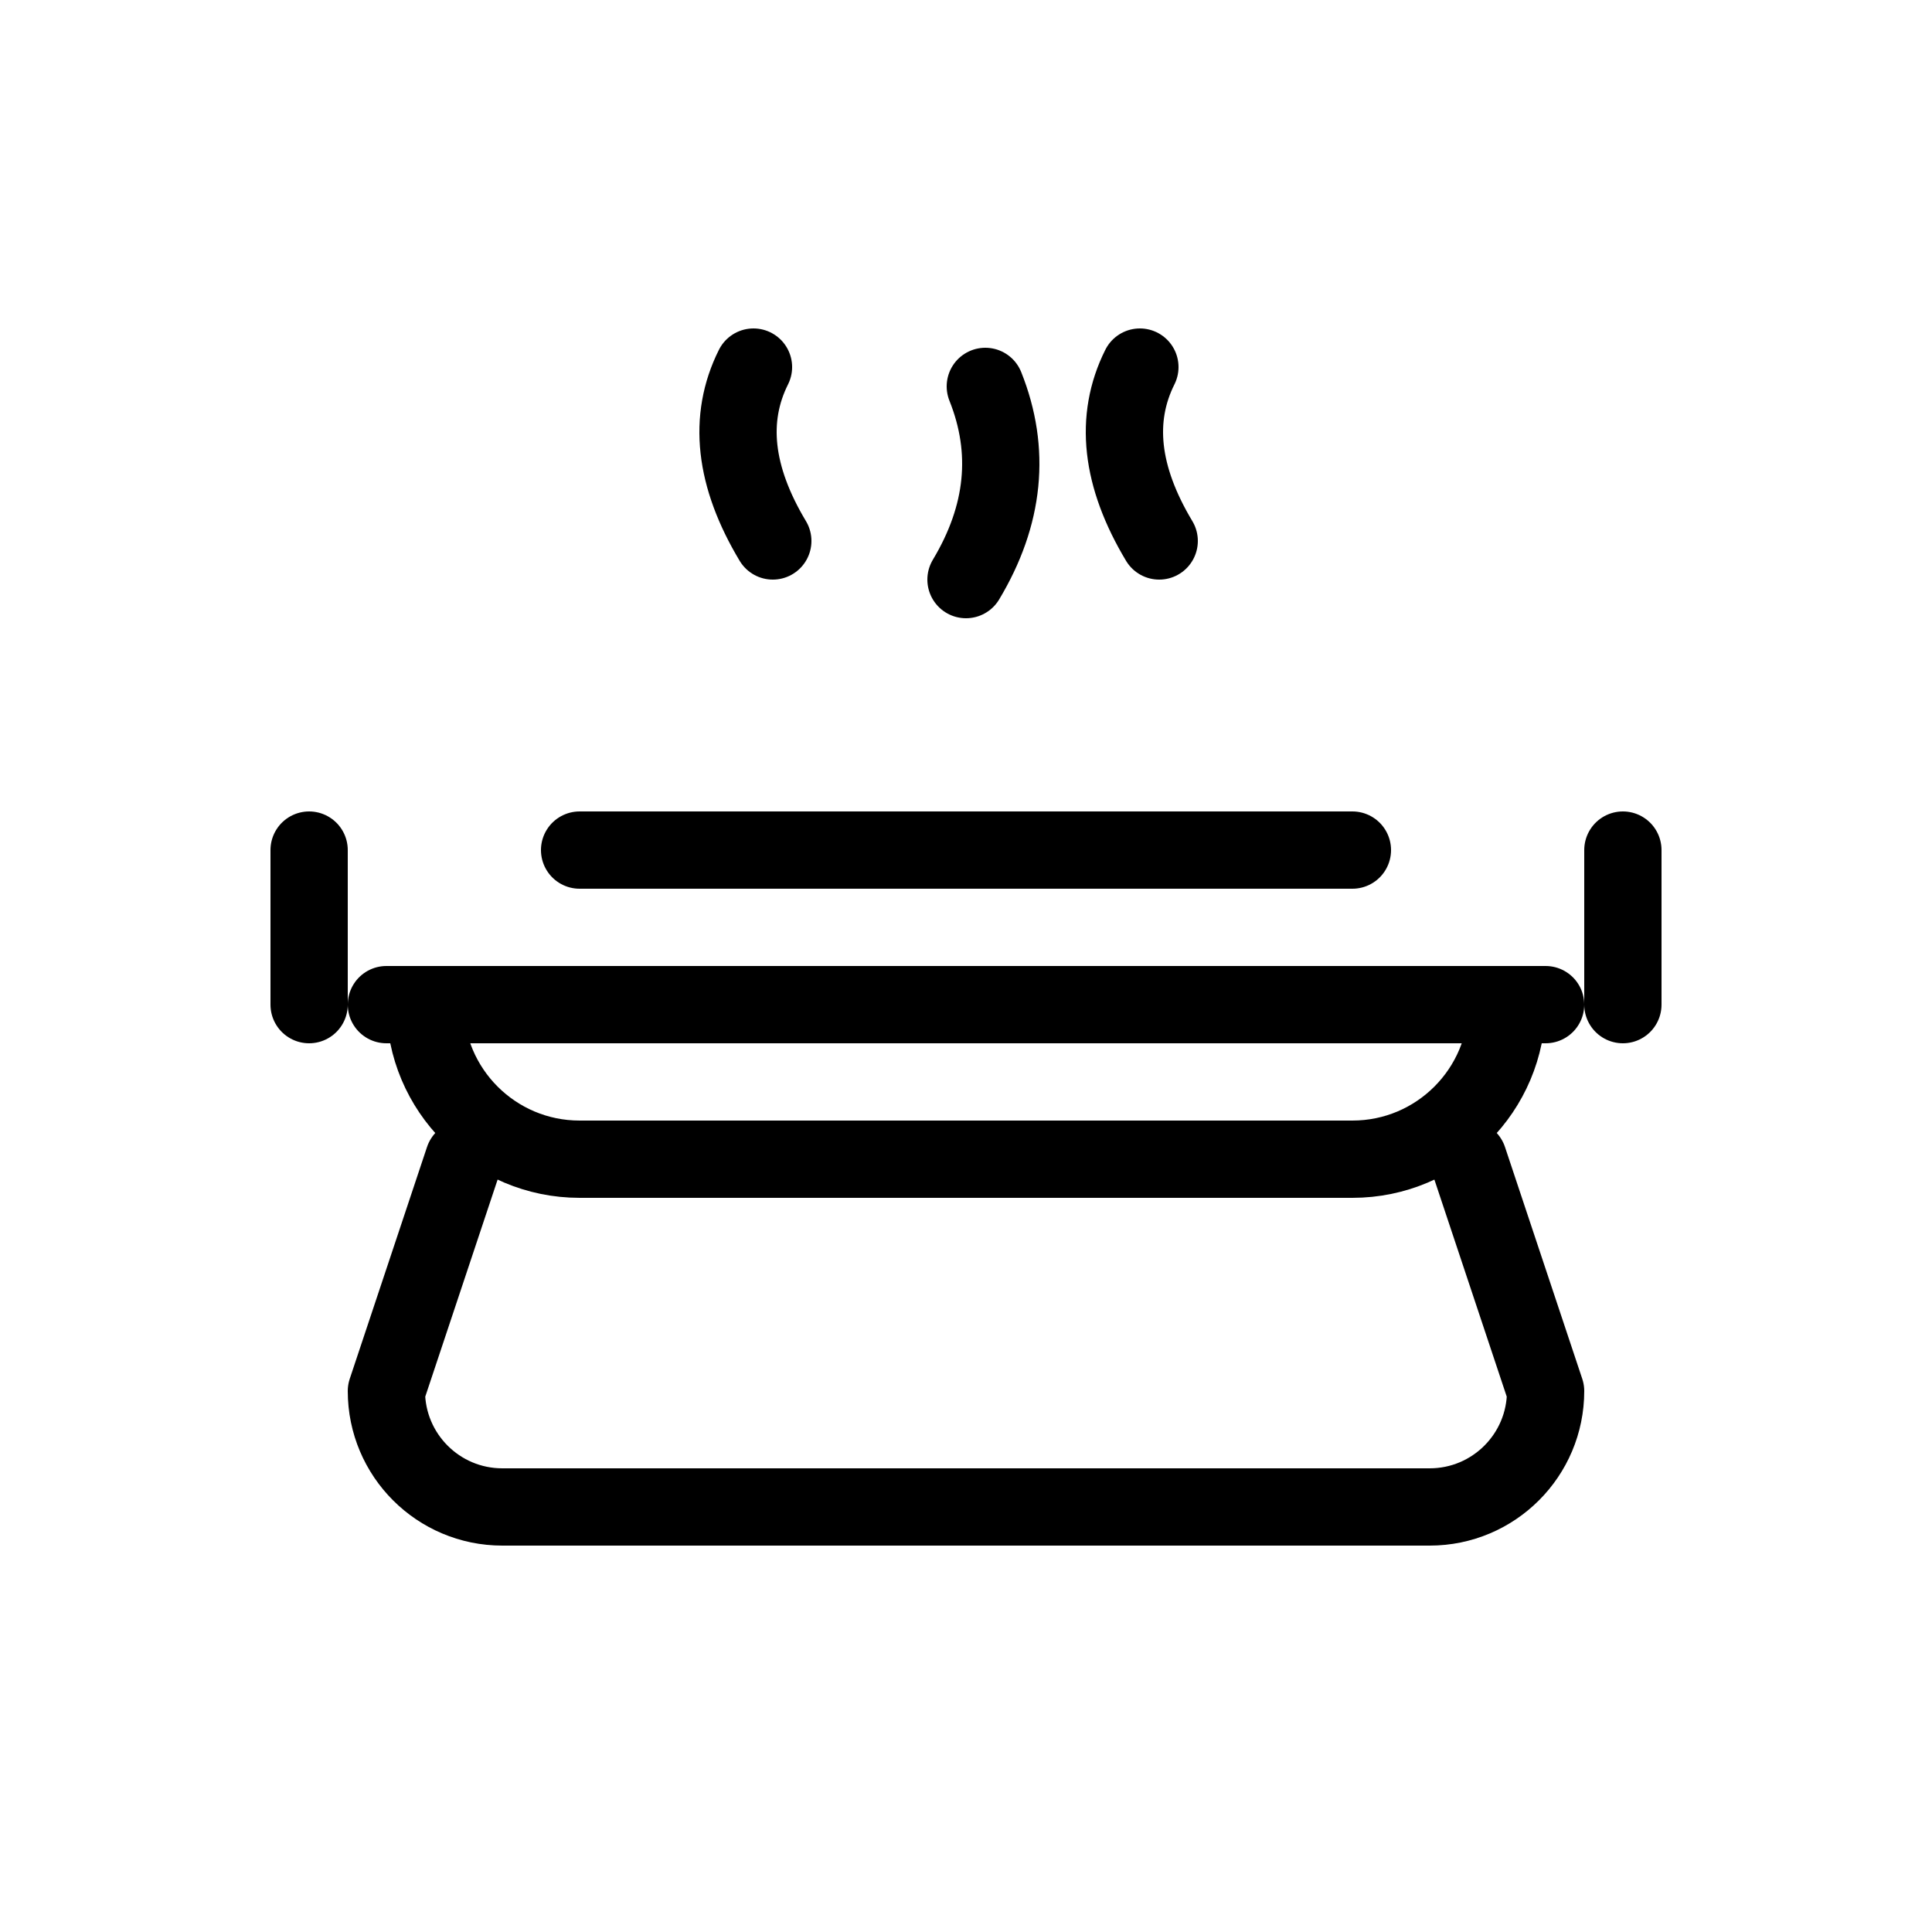
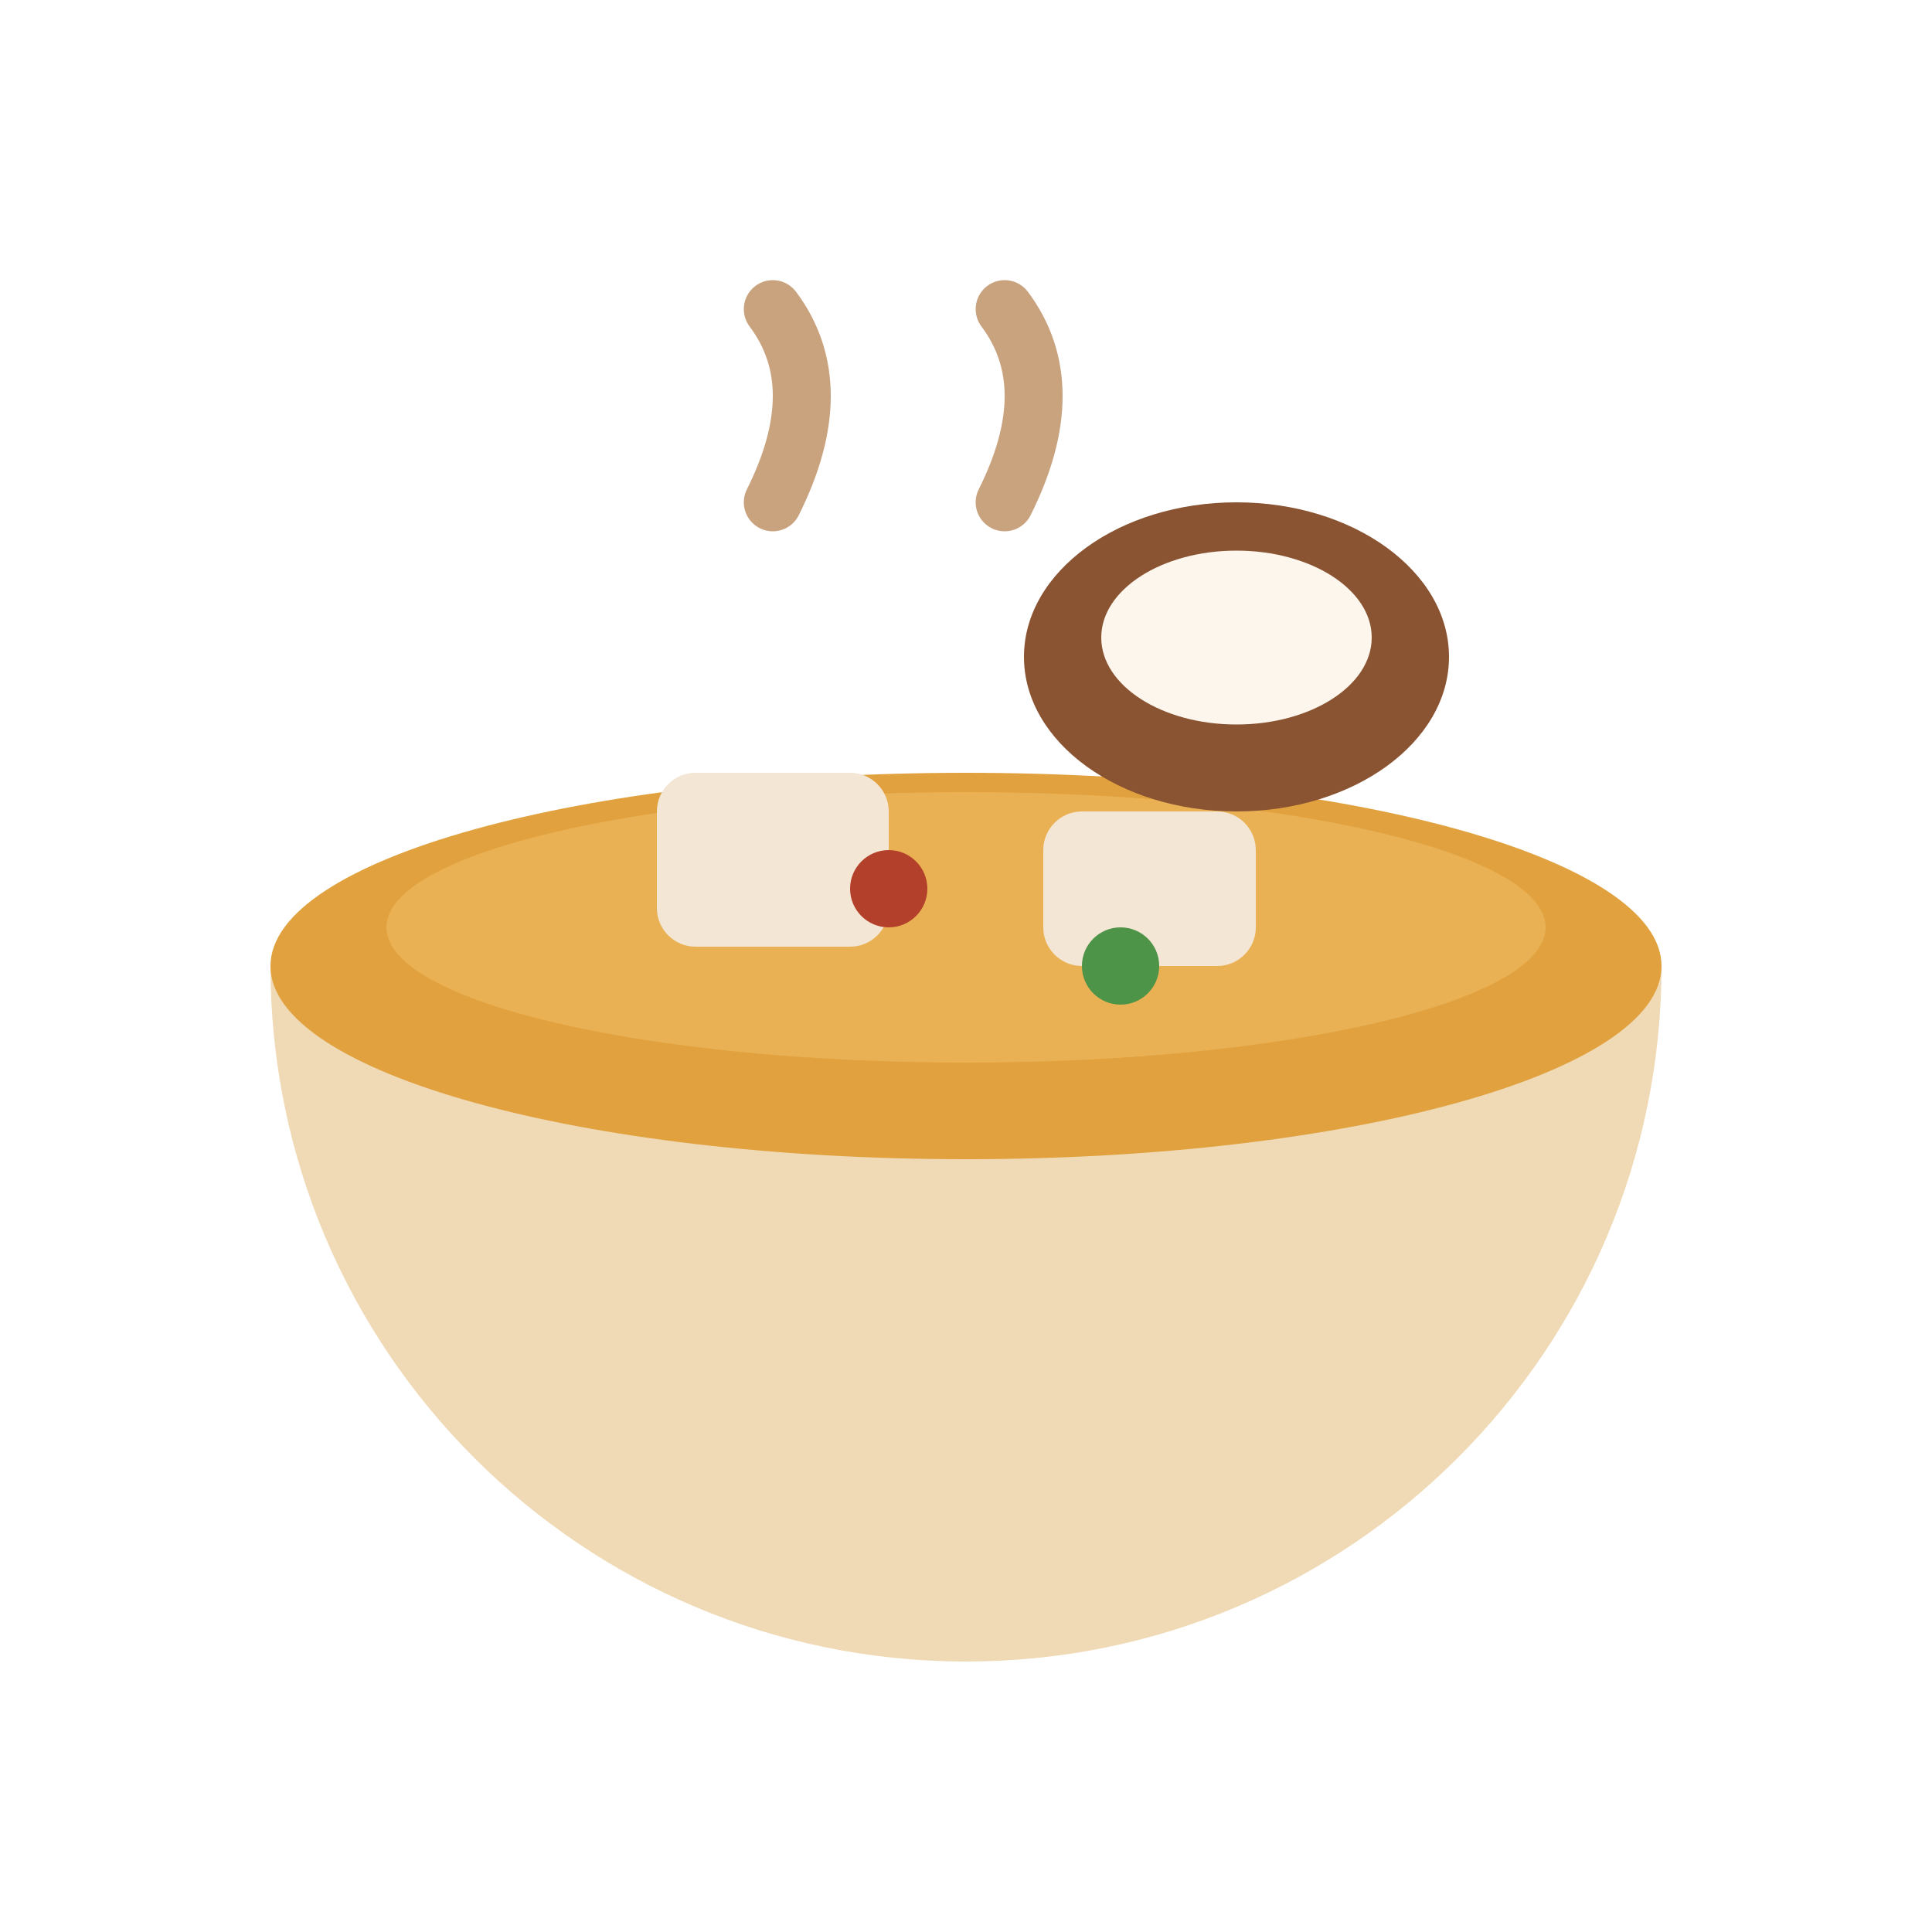
- <svg xmlns="http://www.w3.org/2000/svg" viewBox="0 0 100 100" fill="none" stroke="currentColor" stroke-width="4" stroke-linecap="round" stroke-linejoin="round" aria-hidden="true">
-   <path d="M20 52h60" />
-   <path d="M22 52a8 8 0 0 0 8 8h40a8 8 0 0 0 8-8" />
-   <path d="M24 60l-4 12a6 6 0 0 0 6 6h48a6 6 0 0 0 6-6l-4-12" />
-   <path d="M16 52v-8M84 52v-8M30 44h40" />
-   <path d="M40 28q-3-5-1-9M50 30q3-5 1-10M60 28q-3-5-1-9" />
+ <svg xmlns="http://www.w3.org/2000/svg" viewBox="0 0 100 100" aria-hidden="true">
+   <path d="M14 50a36 36 0 0 0 72 0z" fill="#f0d9b5" />
+   <ellipse cx="50" cy="50" rx="36" ry="10" fill="#e0a13e" />
+   <ellipse cx="50" cy="48" rx="30" ry="7" fill="#eab154" />
+   <rect x="34" y="40" width="12" height="9" rx="2" fill="#f3e6d4" />
+   <rect x="54" y="42" width="11" height="8" rx="2" fill="#f3e6d4" />
+   <ellipse cx="64" cy="34" rx="11" ry="8" fill="#8a5432" />
+   <ellipse cx="64" cy="33" rx="7" ry="4.5" fill="#fdf6ec" />
+   <path d="M40 26q3-6 0-10M52 26q3-6 0-10" stroke="#c9a27e" stroke-width="3" fill="none" stroke-linecap="round" />
+   <circle cx="46" cy="46" r="2" fill="#b3402a" />
+   <circle cx="58" cy="50" r="2" fill="#4d9448" />
</svg>
